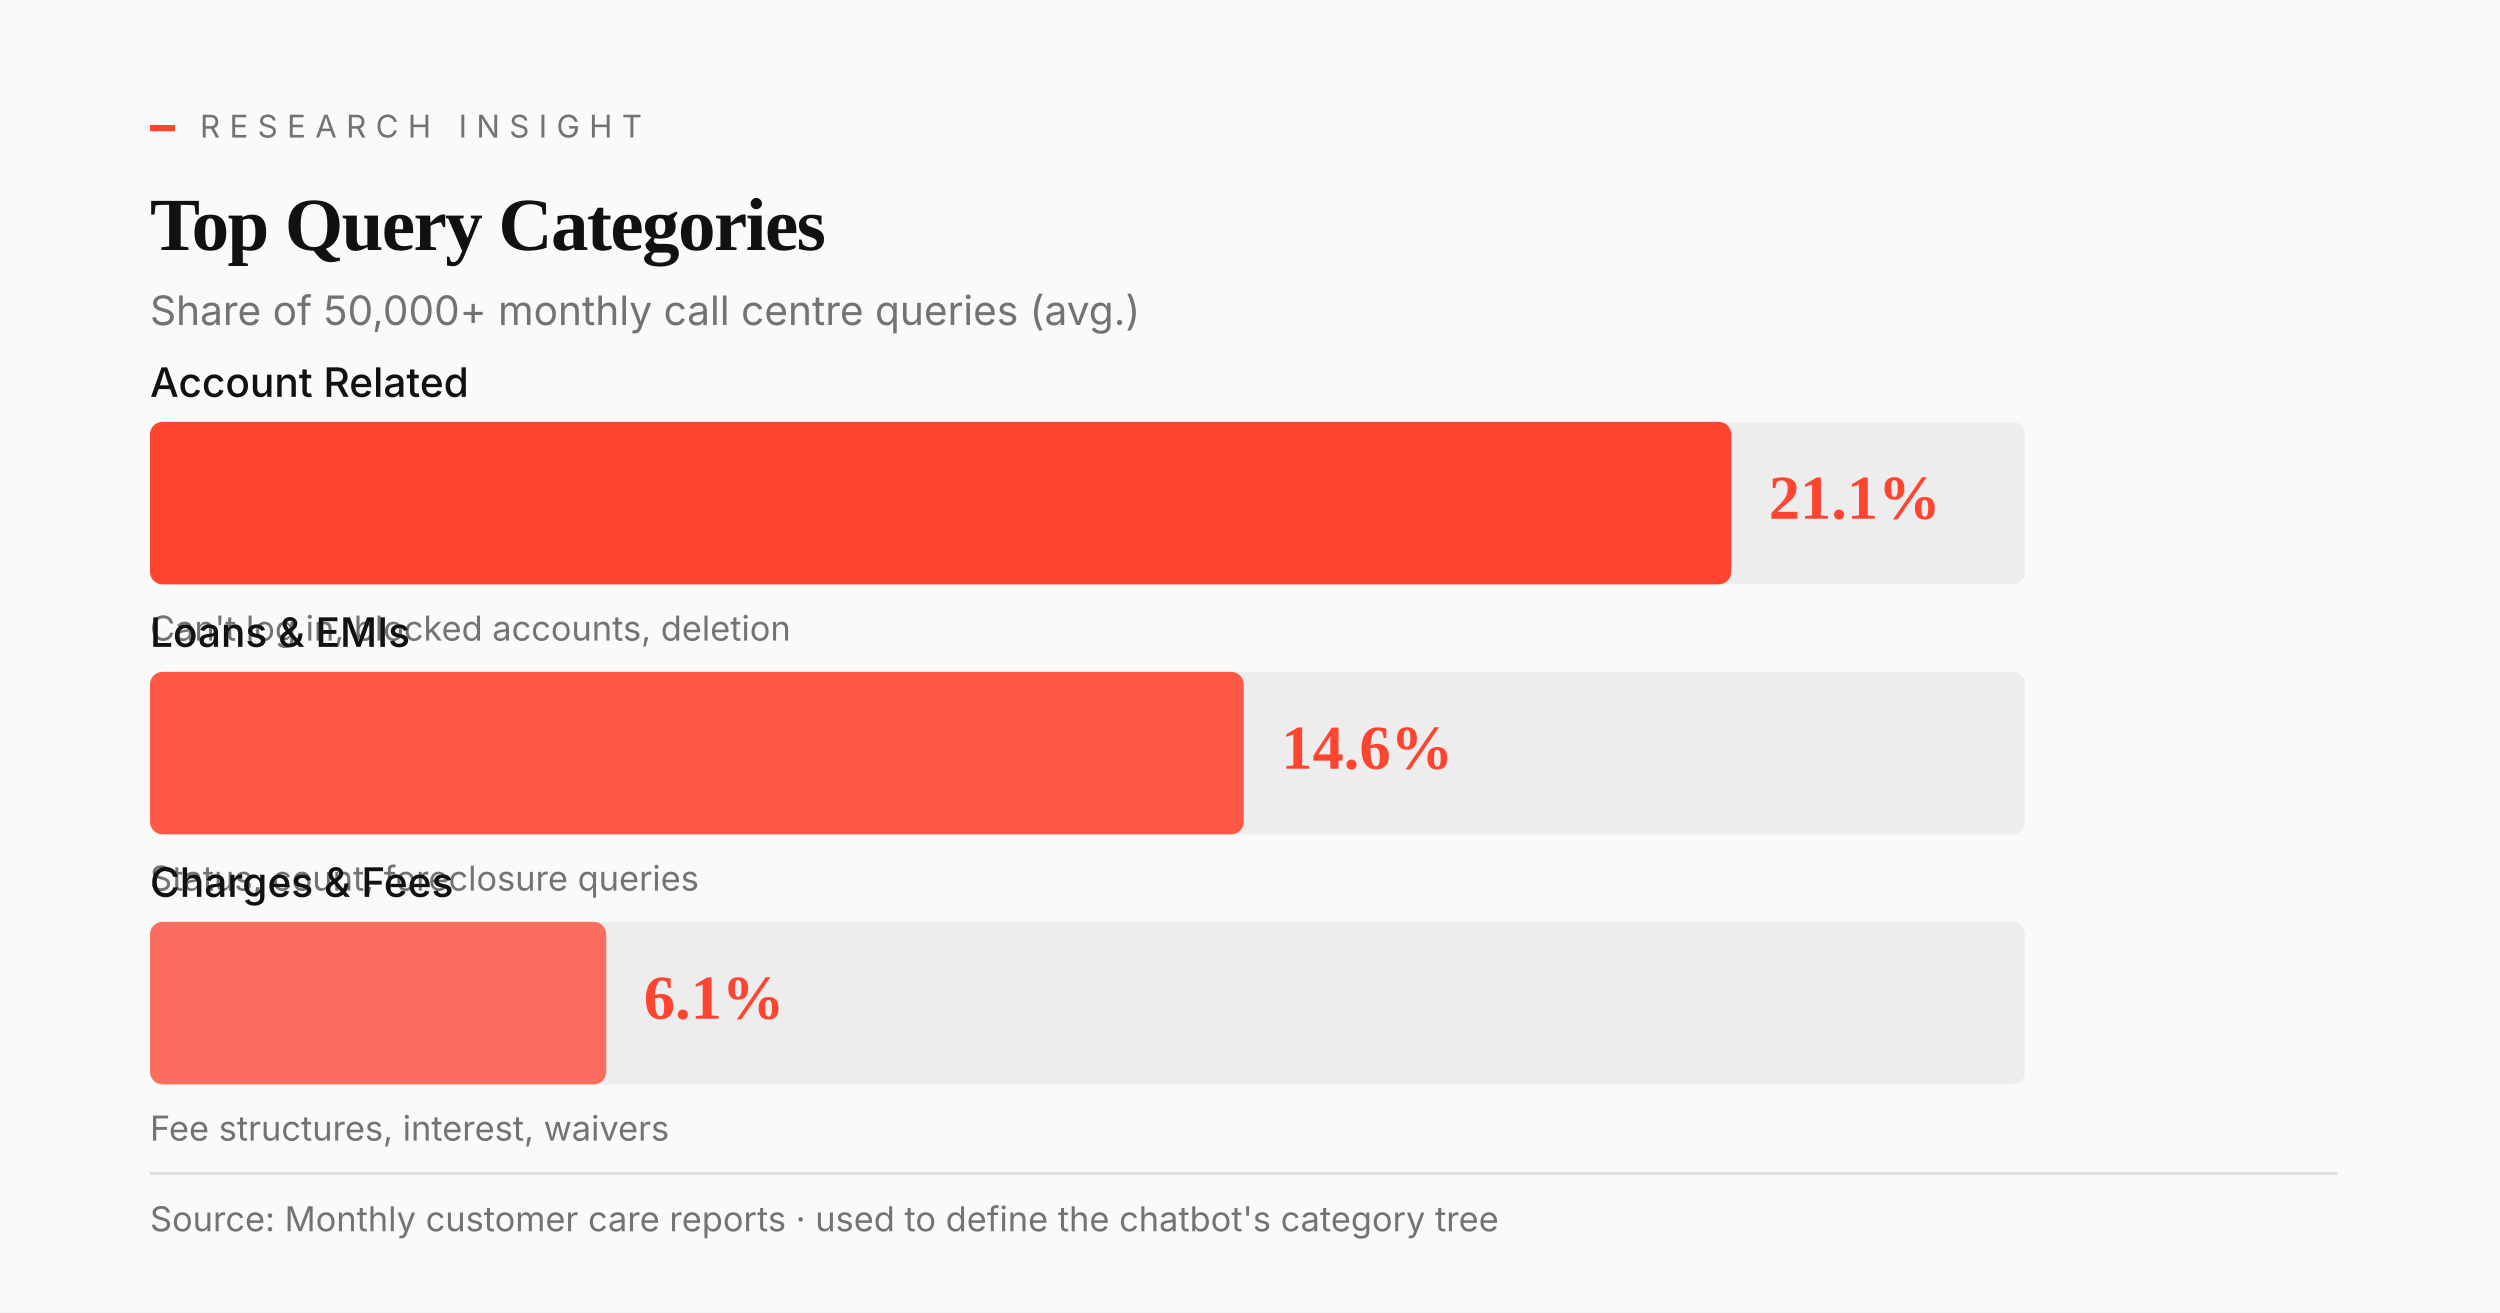
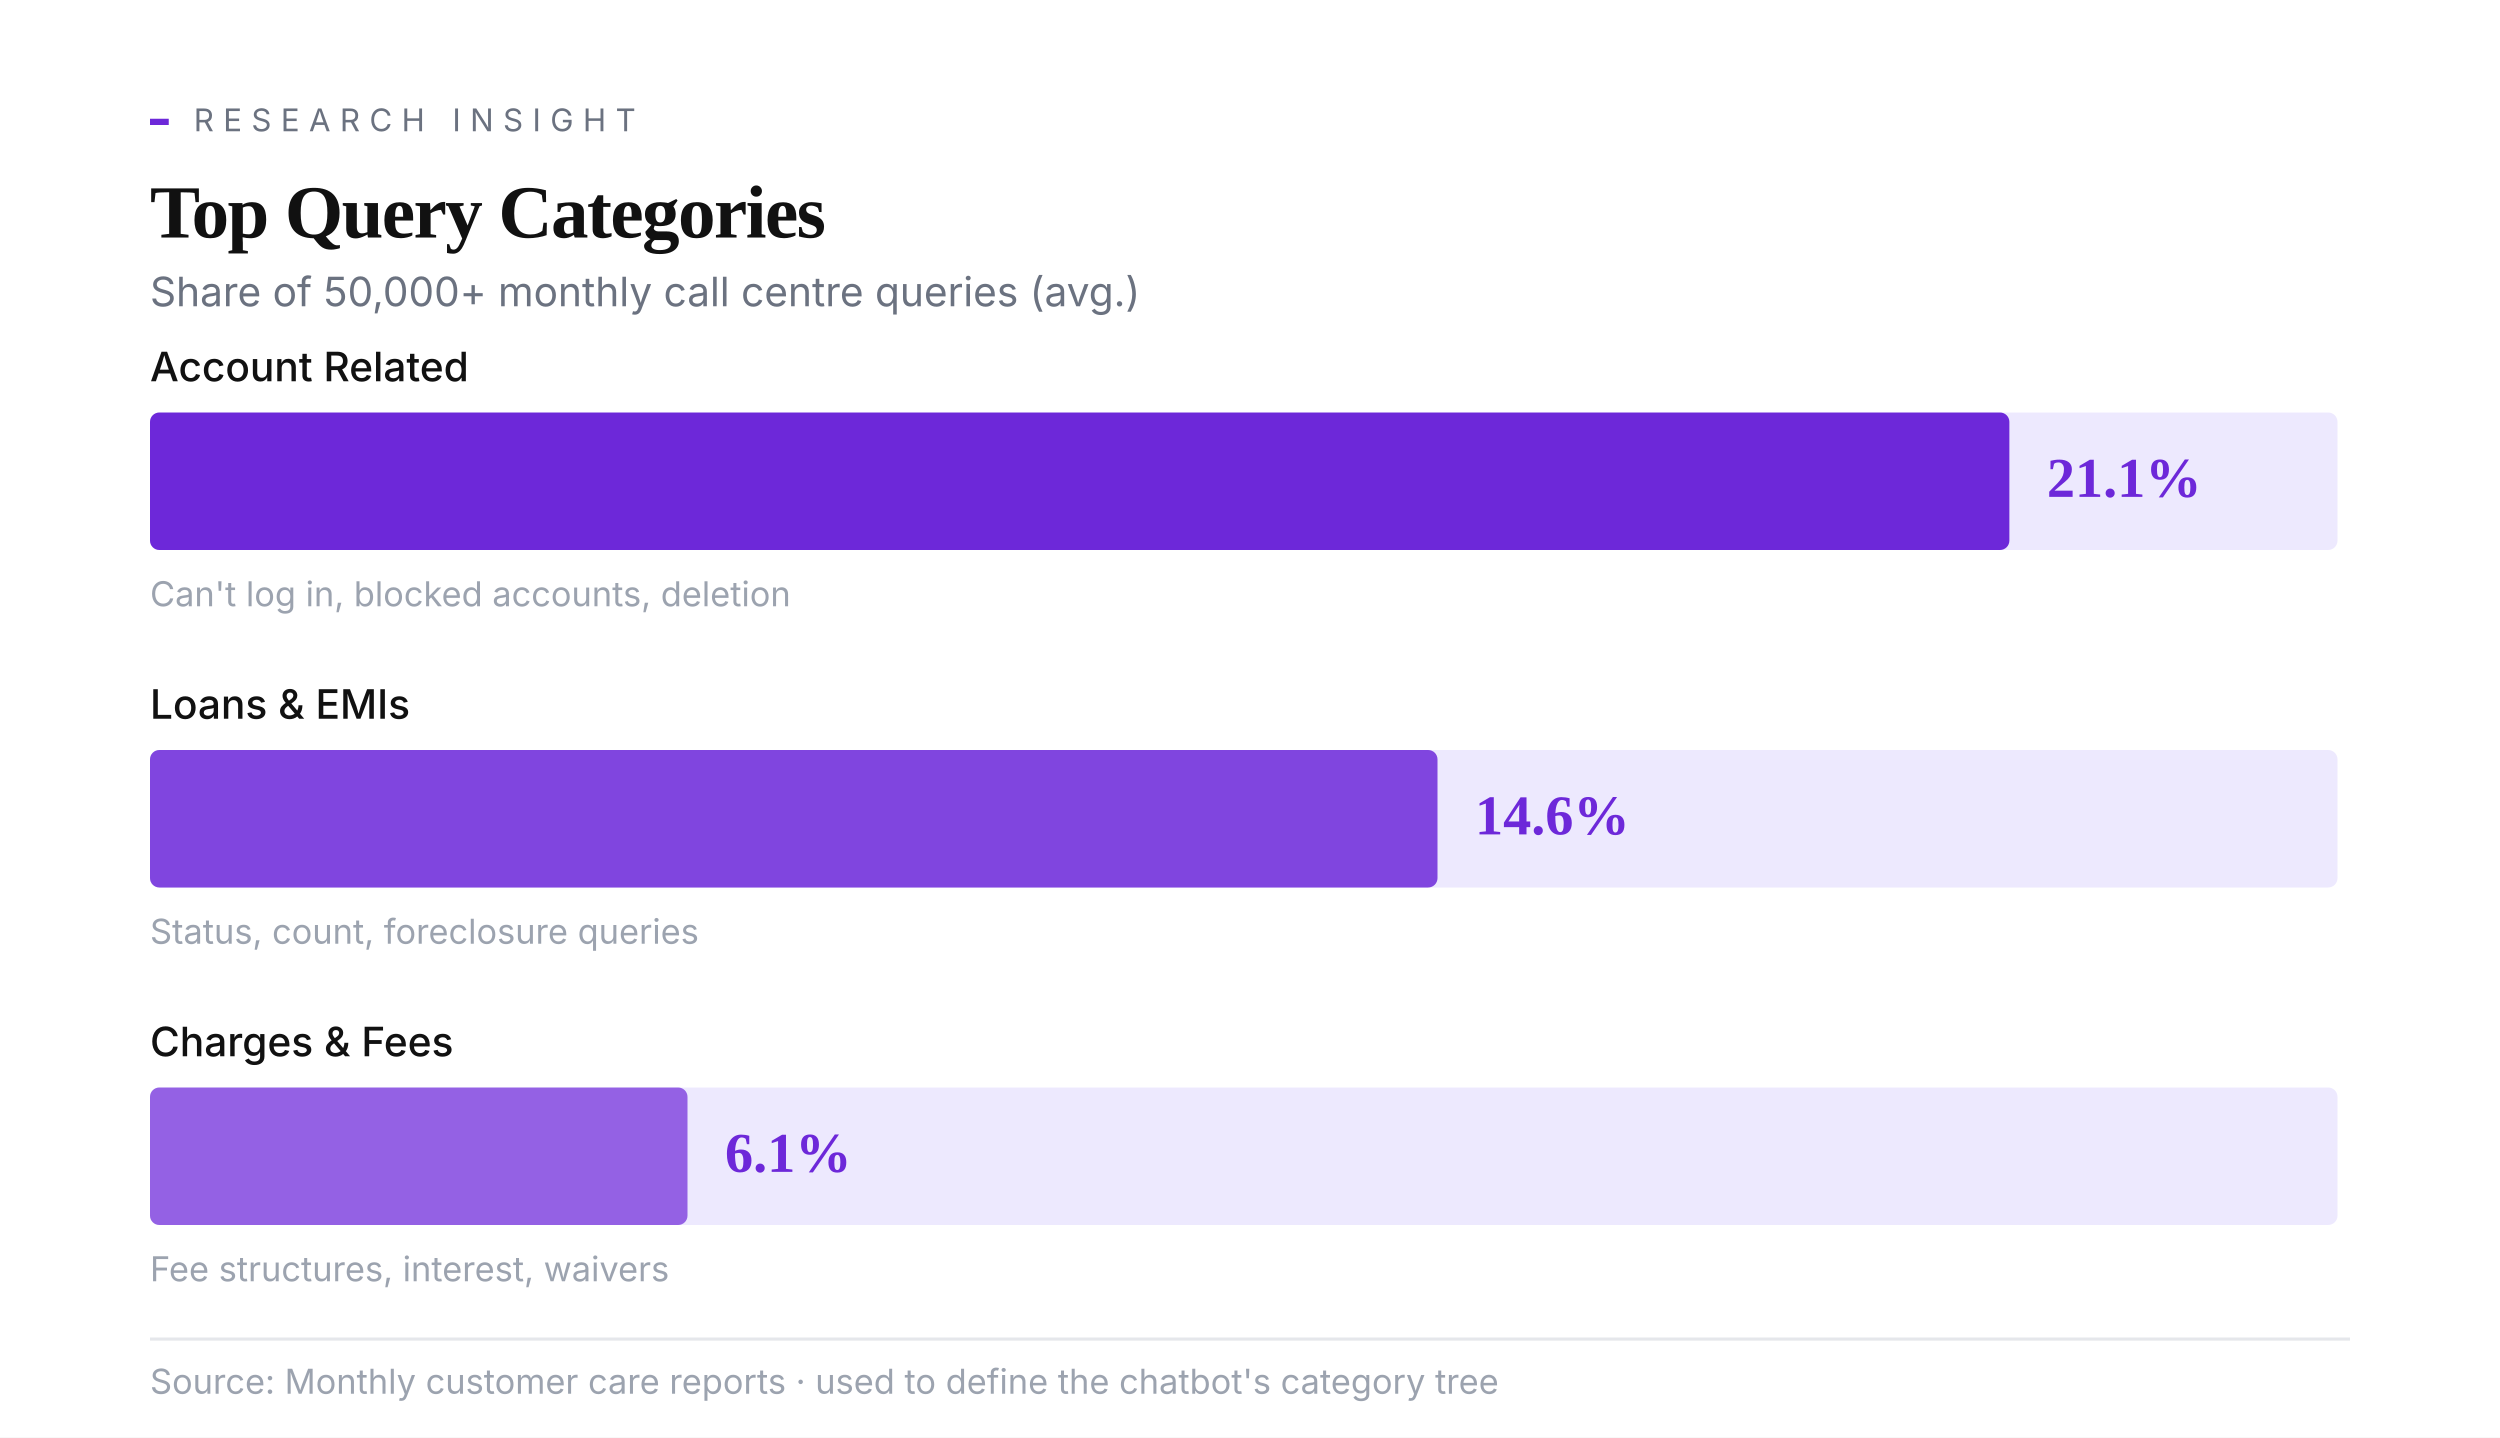
- <svg xmlns="http://www.w3.org/2000/svg" viewBox="0 0 800 420" width="800" height="420">
-   <rect width="800" height="420" fill="#FAFAFA" />
-   <rect x="48" y="40" width="8" height="2" fill="#FF4530" />
-   <text x="64" y="44" font-family="system-ui, -apple-system, 'DM Sans', sans-serif" font-size="10" fill="#737373" letter-spacing="3">RESEARCH INSIGHT</text>
-   <text x="48" y="80" font-family="Georgia, 'Times New Roman', serif" font-size="24" font-weight="600" fill="#111111" letter-spacing="-0.5">Top Query Categories</text>
-   <text x="48" y="104" font-family="system-ui, -apple-system, 'DM Sans', sans-serif" font-size="13" fill="#737373">Share of 50,000+ monthly call centre queries (avg.)</text>
-   <text x="48" y="127" font-family="system-ui, -apple-system, 'DM Sans', sans-serif" font-size="13" font-weight="500" fill="#111111">Account Related</text>
-   <rect x="48" y="135" width="600" height="52" rx="4" fill="#E0E0E0" opacity="0.5" />
-   <rect x="48" y="135" width="506" height="52" rx="4" fill="#FF4530" opacity="1.00" />
-   <text x="566" y="166" font-family="Georgia, 'Times New Roman', serif" font-size="20" font-weight="600" fill="#FF4530">21.1%</text>
-   <text x="48" y="205" font-family="system-ui, -apple-system, 'DM Sans', sans-serif" font-size="11" fill="#737373">Can't log in, blocked accounts, deletion</text>
-   <text x="48" y="207" font-family="system-ui, -apple-system, 'DM Sans', sans-serif" font-size="13" font-weight="500" fill="#111111">Loans &amp; EMIs</text>
-   <rect x="48" y="215" width="600" height="52" rx="4" fill="#E0E0E0" opacity="0.5" />
-   <rect x="48" y="215" width="350" height="52" rx="4" fill="#FF4530" opacity="0.88" />
-   <text x="410" y="246" font-family="Georgia, 'Times New Roman', serif" font-size="20" font-weight="600" fill="#FF4530">14.6%</text>
-   <text x="48" y="285" font-family="system-ui, -apple-system, 'DM Sans', sans-serif" font-size="11" fill="#737373">Status, count, foreclosure queries</text>
-   <text x="48" y="287" font-family="system-ui, -apple-system, 'DM Sans', sans-serif" font-size="13" font-weight="500" fill="#111111">Charges &amp; Fees</text>
-   <rect x="48" y="295" width="600" height="52" rx="4" fill="#E0E0E0" opacity="0.5" />
-   <rect x="48" y="295" width="146" height="52" rx="4" fill="#FF4530" opacity="0.76" />
-   <text x="206" y="326" font-family="Georgia, 'Times New Roman', serif" font-size="20" font-weight="600" fill="#FF4530">6.1%</text>
-   <text x="48" y="365" font-family="system-ui, -apple-system, 'DM Sans', sans-serif" font-size="11" fill="#737373">Fee structures, interest, waivers</text>
-   <rect x="48" y="375" width="700" height="1" fill="#E0E0E0" />
-   <text x="48" y="394" font-family="system-ui, -apple-system, 'DM Sans', sans-serif" font-size="11" fill="#737373">Source: Monthly customer care reports · used to define the chatbot's category tree</text>
+ <svg xmlns="http://www.w3.org/2000/svg" viewBox="0 0 800 460" width="800" height="460">
+   <rect width="800" height="460" fill="#FFFFFF" />
+   <rect x="48" y="38" width="6" height="2" fill="#6D28D9" />
+   <text x="62" y="42" font-family="system-ui, -apple-system, sans-serif" font-size="10" fill="#6B7280" letter-spacing="3">RESEARCH INSIGHT</text>
+   <text x="48" y="76" font-family="Georgia, 'Times New Roman', serif" font-size="24" font-weight="600" fill="#111111" letter-spacing="-0.5">Top Query Categories</text>
+   <text x="48" y="98" font-family="system-ui, -apple-system, sans-serif" font-size="13" fill="#6B7280">Share of 50,000+ monthly call centre queries (avg.)</text>
+   <text x="48" y="122" font-family="system-ui, -apple-system, sans-serif" font-size="13" font-weight="500" fill="#111111">Account Related</text>
+   <rect x="48" y="132" width="700" height="44" rx="3" fill="#EDE9FE" />
+   <rect x="48" y="132" width="595" height="44" rx="3" fill="#6D28D9" />
+   <text x="655" y="159" font-family="Georgia, 'Times New Roman', serif" font-size="18" font-weight="600" fill="#6D28D9">21.1%</text>
+   <text x="48" y="194" font-family="system-ui, -apple-system, sans-serif" font-size="11" fill="#9CA3AF">Can't log in, blocked accounts, deletion</text>
+   <text x="48" y="230" font-family="system-ui, -apple-system, sans-serif" font-size="13" font-weight="500" fill="#111111">Loans &amp; EMIs</text>
+   <rect x="48" y="240" width="700" height="44" rx="3" fill="#EDE9FE" />
+   <rect x="48" y="240" width="412" height="44" rx="3" fill="#6D28D9" opacity="0.85" />
+   <text x="472" y="267" font-family="Georgia, 'Times New Roman', serif" font-size="18" font-weight="600" fill="#6D28D9">14.6%</text>
+   <text x="48" y="302" font-family="system-ui, -apple-system, sans-serif" font-size="11" fill="#9CA3AF">Status, count, foreclosure queries</text>
+   <text x="48" y="338" font-family="system-ui, -apple-system, sans-serif" font-size="13" font-weight="500" fill="#111111">Charges &amp; Fees</text>
+   <rect x="48" y="348" width="700" height="44" rx="3" fill="#EDE9FE" />
+   <rect x="48" y="348" width="172" height="44" rx="3" fill="#6D28D9" opacity="0.70" />
+   <text x="232" y="375" font-family="Georgia, 'Times New Roman', serif" font-size="18" font-weight="600" fill="#6D28D9">6.1%</text>
+   <text x="48" y="410" font-family="system-ui, -apple-system, sans-serif" font-size="11" fill="#9CA3AF">Fee structures, interest, waivers</text>
+   <rect x="48" y="428" width="704" height="1" fill="#E5E7EB" />
+   <text x="48" y="446" font-family="system-ui, -apple-system, sans-serif" font-size="11" fill="#9CA3AF">Source: Monthly customer care reports · used to define the chatbot's category tree</text>
</svg>
